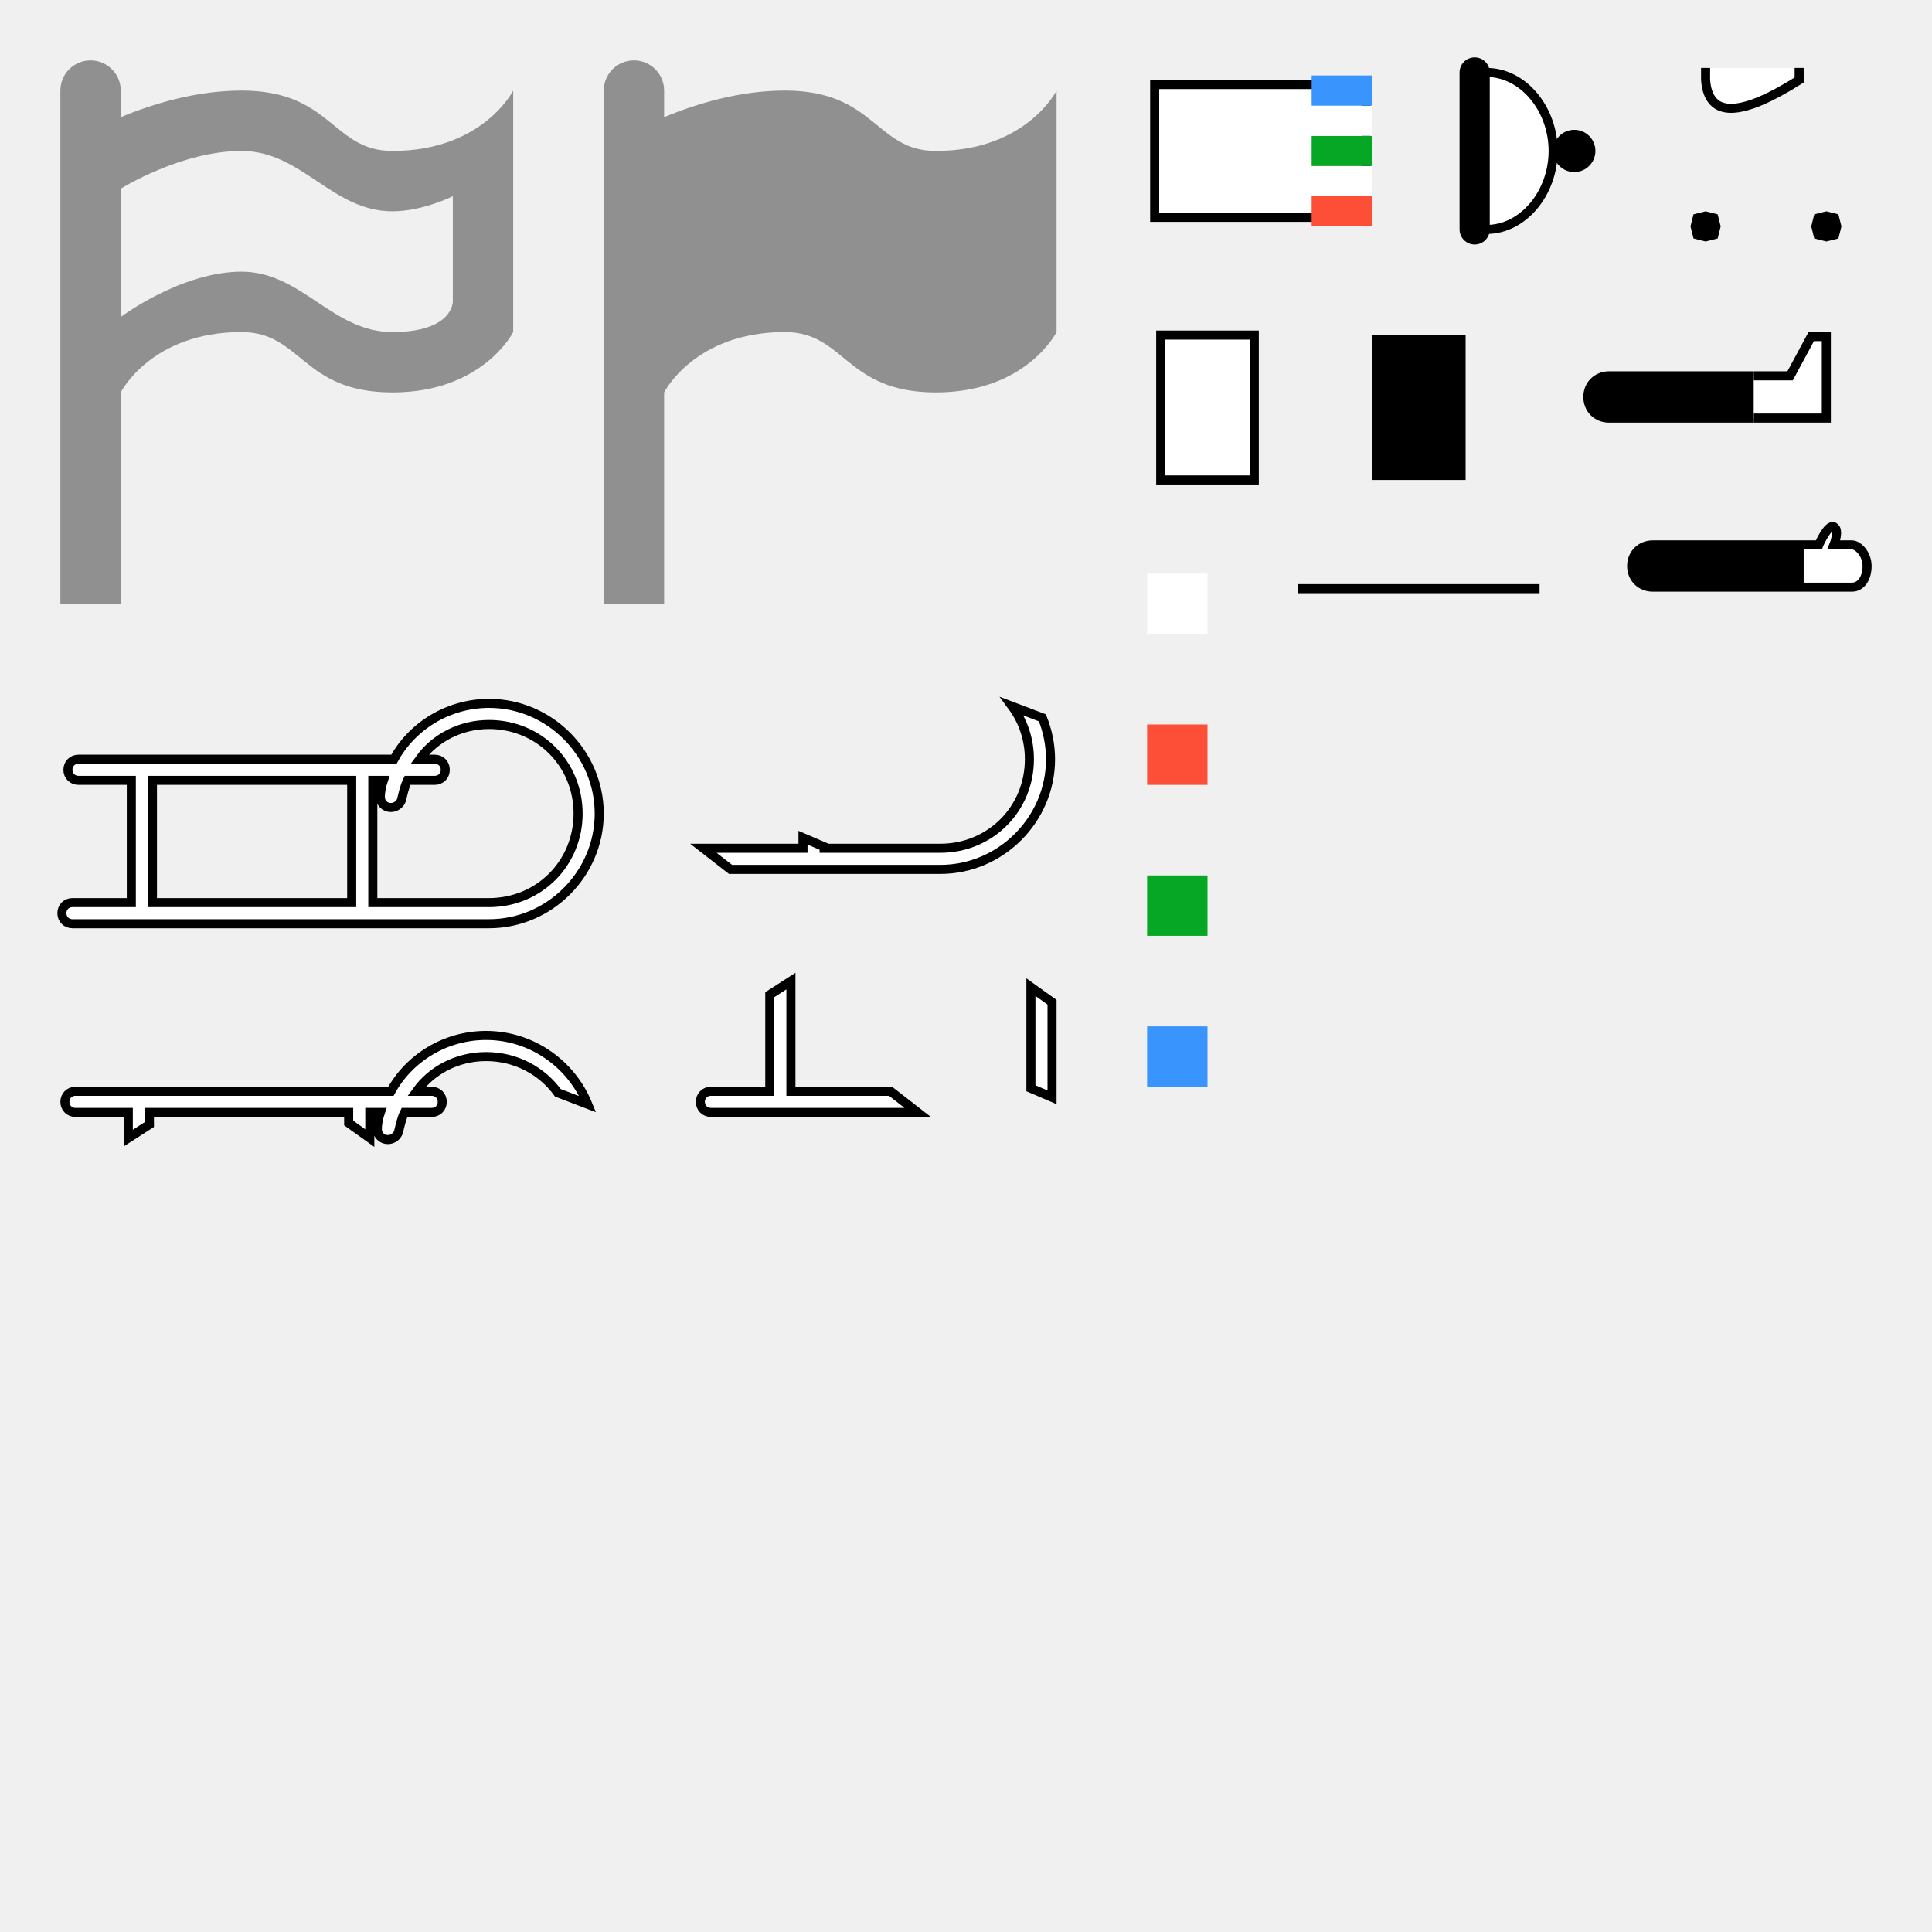
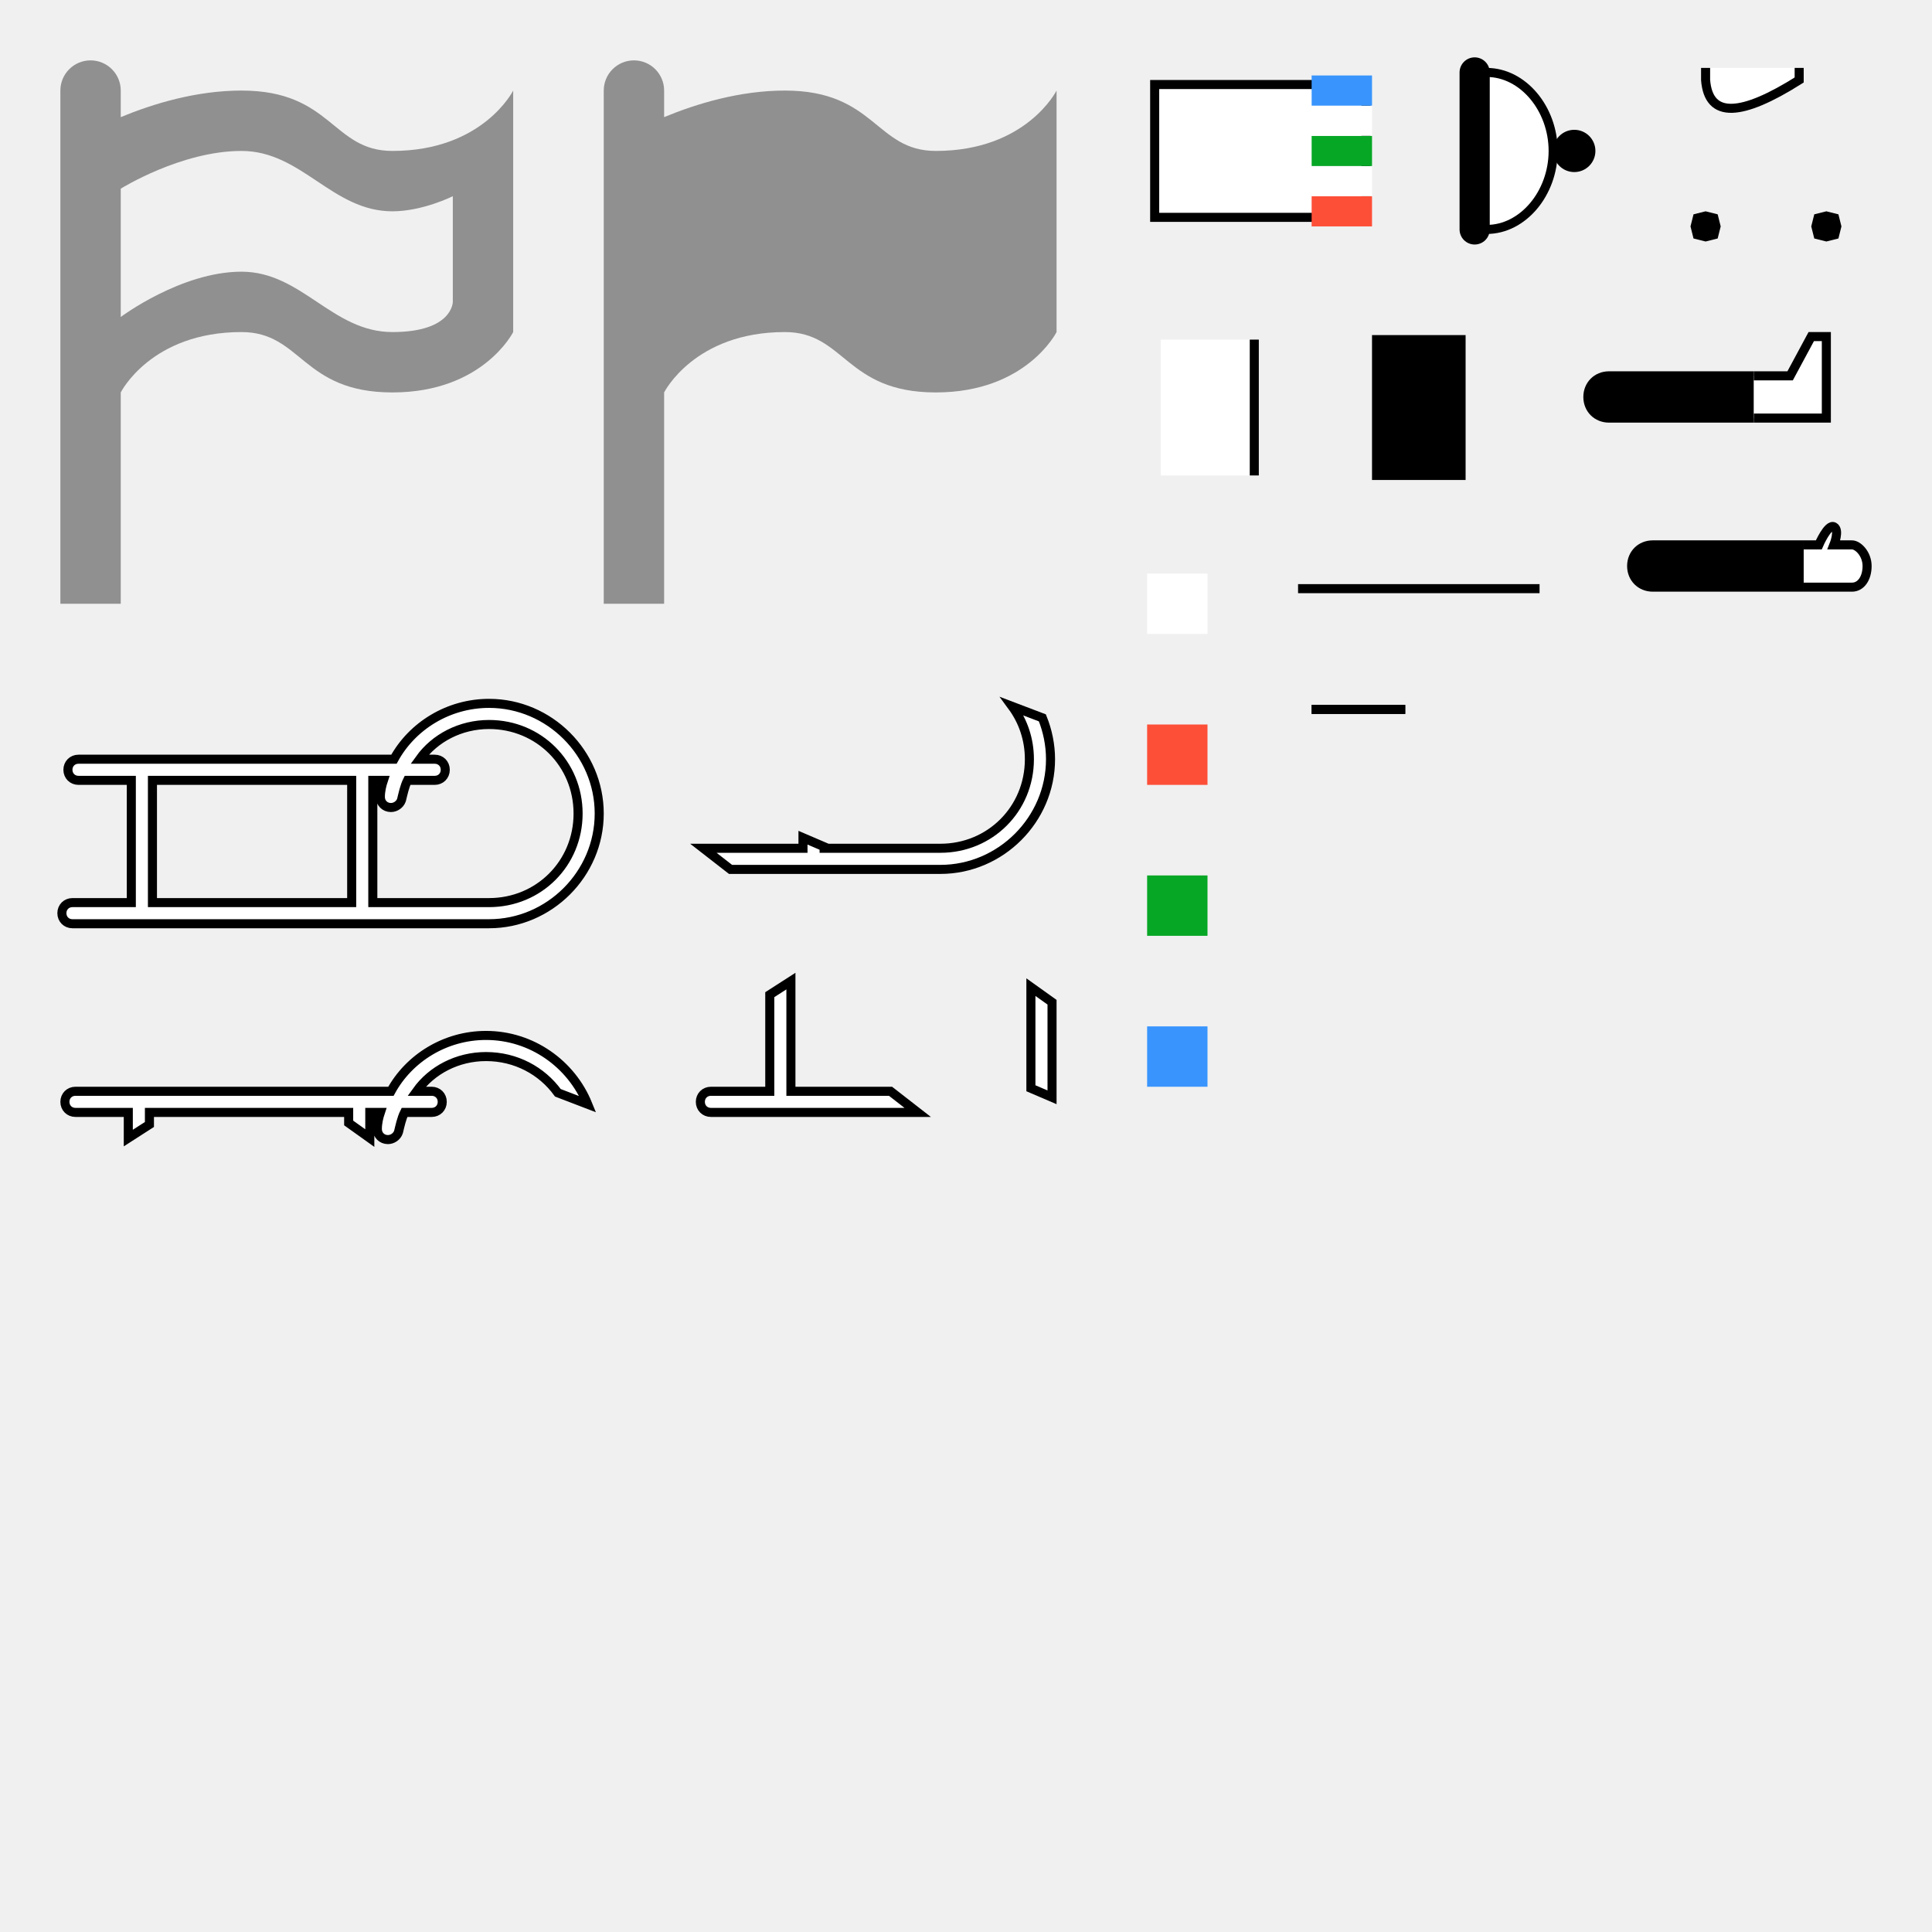
<svg xmlns="http://www.w3.org/2000/svg" xmlns:ns1="https://www.linerider.com" xmlns:xlink="http://www.w3.org/1999/xlink" width="64" height="64" viewBox="0 0 64 64" version="1.1">
  <style type="text/css">
    .lr-bbox {
      display: none;
      stroke-width: 0.2px;
      stroke: blue;
      fill: none;
    }
    .no-fill {
      fill: none;
    }
    .flag {
      fill: rgba(0,0,0,0.4);
    }
    .outline {
      stroke: black;
      stroke-width: 0.3;
    }
    .skin {
      fill: white;
    }
    .hair {
      fill: black;
    }
    .eye {
      fill: black;
    }
    .torso {
      fill: white;
    }
    .neck .odd {
      fill: white;
    }
    .scarf0 {
      fill: white;
    }
    .scarf1 {
      fill: #FD4F38;
    }
    .scarf3 {
      fill: #06A725;
    }
    .scarf5 {
      fill: #3995FD;
    }
    .hat .ball {
      fill: black;
    }
    .hat .top {
      fill: white;
    }
    .hat .bottom {
      stroke: black;
      stroke-width: 1;
      stroke-linecap: round;
    }
    .sled {
      fill: white;
    }
    .arm .sleeve {
      fill: black;
    }
    .arm .hand {
      fill: white;
    }
    .leg .pants {
      fill: black;
    }
    .leg .foot {
      fill: white;
    }
  </style>
  <g class="lr-entity" ns1:entity="flag">
    <defs>
      <path id="flag" class="flag" transform="translate(-6 -21)" d="M6,3A1,1 0 0,1 7,4V4.88C8.06,4.44 9.5,4 11,4C14,4 14,6 16,6C19,6 20,4 20,4V12C20,12 19,14 16,14C13,14 13,12 11,12C8,12 7,14 7,14V21H5V4A1,1 0 0,1 6,3Z" />
      <path id="start-flag" class="flag" transform="translate(-6 -21)" d="M6,3A1,1 0 0,1 7,4V4.88C8.06,4.44 9.5,4 11,4C14,4 14,6 16,6C19,6 20,4 20,4V12C20,12 19,14 16,14C13,14 13,12 11,12C8,12 7,14 7,14V21H5V4A1,1 0 0,1 6,3M7,7.25V11.5C7,11.5 9,10 11,10C13,10 14,12 16,12C18,12 18,11 18,11V7.5C18,7.5 17,8 16,8C14,8 13,6 11,6C9,6 7,7.25 7,7.25Z" />
    </defs>
    <g class="lr-sprite" ns1:anchor="START_FLAG">
      <use class="lr-anchor" x="3" y="20" xlink:href="#start-flag" />
      <rect class="lr-bbox" x="1" y="1" width="17" height="20" />
    </g>
    <g class="lr-sprite" ns1:anchor="FLAG">
      <use class="lr-anchor" x="21" y="20" xlink:href="#flag" />
      <rect class="lr-bbox" x="19" y="1" width="17" height="20" />
    </g>
  </g>
  <g class="lr-entity" ns1:entity="rider">
    <defs>
-       <rect id="head" class="outline skin" x="7" y="-2.4" width="3.1" height="4.8" />
+       <g id="head">
+         <rect class="skin" x="7" y="-2.25" width="3.1" height="4.5" />
+         <rect class="hair" x="9.95" y="-2.25" width="0.3" height="4.5" />
+       </g>
+       <rect id="face-outline" class="hair" x="7" y="-0.15" width="3.1" height="0.3" />
      <rect id="hair" y="-2.4" class="fill" width="3.1" height="4.8" />
      <polygon id="eye" points="0.4,-0.4 0,-0.5 -0.4,-0.4 -0.5,0 -0.4,0.4 0,0.5 0.4,0.4 0.5,0" />
      <path id="nose" class="outline skin" d="M 0 -0.25 v 0.4 c 0.1 1.3 1.2 1.2 3.1 0 v -0.4" />
      <g>
        <path id="sled-top" class="sled outline" d="M13.6-2.2c-1.35,0-2.55,0.75-3.15,1.85H0C-0.2-0.35-0.35-0.2-0.35,0S-0.2,0.35,0,0.35h1.75V1.2l0.7-0.45v-0.4h6.6V0.7l0.7,0.5V0.35h0.35C10.05,0.5,10,0.7,10,0.9c0,0.2,0.15,0.35,0.35,0.35c0.15,0,0.3-0.1,0.35-0.25c0.05-0.2,0.1-0.45,0.2-0.65h0.9c0.2,0,0.35-0.15,0.35-0.35S12-0.35,11.8-0.35h-0.5c0.5-0.7,1.35-1.15,2.3-1.15c0.99,0,1.85,0.47,2.38,1.2l0.99,0.38C16.43-1.25,15.12-2.2,13.6-2.2z" />
        <path id="sled-middle" class="sled outline" d="M9.75,1.2L9.05,0.7L9.05,4.05L9.75,4.35z" />
        <path id="sled-tail" class="sled outline" d="M2.45,4.4V0.75L1.75,1.2v3.2H-0.2c-0.2,0-0.35,0.15-0.35,0.35S-0.4,5.1-0.2,5.1h6.85l-0.9-0.7H2.45z" />
        <path id="sled-nose" class="sled outline" d="M15.98-0.3c0.36,0.49,0.57,1.09,0.57,1.75c0,1.65-1.3,2.95-2.95,2.95H9.75V4.35l-0.7-0.3V4.4h-3.3l0.9,0.7h6.95c2,0,3.65-1.65,3.65-3.65c0-0.48-0.1-0.95-0.27-1.37L15.98-0.3z" />
        <path id="sled" class="sled outline" d="M13.6-2.2c-1.35,0-2.55,0.75-3.15,1.85H0C-0.2-0.35-0.35-0.2-0.35,0S-0.2,0.35,0,0.35h1.75V4.4H-0.2c-0.2,0-0.35,0.15-0.35,0.35S-0.4,5.1-0.2,5.1h13.8c2,0,3.65-1.65,3.65-3.65S15.6-2.2,13.6-2.2zM9.05,4.4h-6.6V0.35h6.6V4.4z M13.6,4.4H9.75V0.35h0.35C10.05,0.5,10,0.7,10,0.9c0,0.2,0.15,0.35,0.35,0.35c0.15,0,0.3-0.1,0.35-0.25c0.05-0.2,0.1-0.45,0.2-0.65h0.9c0.2,0,0.35-0.15,0.35-0.35S12-0.35,11.8-0.35h-0.5c0.5-0.7,1.35-1.15,2.3-1.15c1.65,0,2.95,1.3,2.95,2.95C16.55,3.1,15.25,4.4,13.6,4.4z" />
      </g>
      <g id="arm" class="arm outline">
        <path class="sleeve" d="M5,0.7H0c-0.4,0-0.7-0.3-0.7-0.7S-0.4-0.7,0-0.7h5" />
        <path class="hand" d="M5-0.7h0.5c0,0,0.3-0.7,0.5-0.6c0.2,0.1,0,0.6,0,0.6s0.4,0,0.6,0c0.2,0,0.5,0.3,0.5,0.7c0,0.4-0.2,0.7-0.5,0.7c-0.5,0-1.6,0-1.6,0" />
      </g>
      <g id="leg" class="leg outline">
        <path class="pants" d="M4.8-0.7H0c-0.4,0-0.7,0.3-0.7,0.7S-0.4,0.7,0,0.7h4.8" />
        <path class="foot" d="M4.8,0.7h2.4l0-2.7L6.7-2L6-0.7H4.8" />
      </g>
      <g id="body">
        <rect class="torso outline" x="0" y="-2.2" width="7" height="4.4" />
        <g class="neck">
          <rect class="scarf1 even" stroke-width="0" x="5.2" y="1.5" width="2" height="1" />
          <rect class="scarf2 odd" stroke-width="0" x="5.2" y="0.5" width="2" height="1" />
          <rect class="scarf3 even" stroke-width="0" x="5.2" y="-0.5" width="2" height="1" />
          <rect class="scarf4 odd" stroke-width="0" x="5.2" y="-1.5" width="2" height="1" />
          <rect class="scarf5 even" stroke-width="0" x="5.2" y="-2.5" width="2" height="1" />
        </g>
        <g class="hat">
          <path class="top outline" d="M11-2.6h-0.4v5.2H11c1.2,0,2.2-1.2,2.2-2.6S12.2-2.6,11-2.6z" />
          <path class="bottom" d="M10.6-2.6 v5.2" />
          <circle class="ball" cx="13.9" cy="0" r="0.7" />
        </g>
      </g>
      <rect id="scarf0" class="scarf0" x="0" y="-1" width="2" height="2" />
      <rect id="scarf1" class="scarf1" x="0" y="-1" width="2" height="2" />
      <rect id="scarf3" class="scarf3" x="0" y="-1" width="2" height="2" />
      <rect id="scarf5" class="scarf5" x="0" y="-1" width="2" height="2" />
    </defs>
-     <g class="lr-sprite lr-stretch" ns1:anchor="SHOULDER" ns1:lookAt="SCARF_0" id="base-scarf">
+     <g class="lr-sprite" ns1:anchor="SHOULDER" ns1:lookAt="SCARF_0" id="base-scarf">
      <use class="lr-anchor" x="38" y="20" xlink:href="#scarf0" />
      <rect class="lr-bbox" x="37" y="18" width="4" height="4" />
    </g>
    <g class="lr-sprite" ns1:copy="base-scarf" ns1:anchor="SCARF_0" ns1:lookAt="SCARF_1" />
-     <g class="lr-sprite lr-stretch" ns1:anchor="SCARF_1" ns1:lookAt="SCARF_2">
+     <g class="lr-sprite" ns1:anchor="SCARF_1" ns1:lookAt="SCARF_2">
      <use class="lr-anchor" x="38" y="25" xlink:href="#scarf1" />
      <rect class="lr-bbox" x="37" y="23" width="4" height="4" />
    </g>
    <g class="lr-sprite" ns1:copy="base-scarf" ns1:anchor="SCARF_2" ns1:lookAt="SCARF_3" />
-     <g class="lr-sprite lr-stretch" ns1:anchor="SCARF_3" ns1:lookAt="SCARF_4">
+     <g class="lr-sprite" ns1:anchor="SCARF_3" ns1:lookAt="SCARF_4">
      <use class="lr-anchor" x="38" y="30" xlink:href="#scarf3" />
      <rect class="lr-bbox" x="37" y="28" width="4" height="4" />
    </g>
    <g class="lr-sprite" ns1:copy="base-scarf" ns1:anchor="SCARF_4" ns1:lookAt="SCARF_5" />
-     <g class="lr-sprite lr-stretch" ns1:anchor="SCARF_5" ns1:lookAt="SCARF_6">
+     <g class="lr-sprite" ns1:anchor="SCARF_5" ns1:lookAt="SCARF_6">
      <use class="lr-anchor" x="38" y="35" xlink:href="#scarf5" />
      <rect class="lr-bbox" x="37" y="33" width="4" height="4" />
    </g>
    <g class="lr-sprite" ns1:anchor="PEG" ns1:lookAt="STRING">
      <use class="lr-anchor" x="2.5" y="36.5" xlink:href="#sled-top-base" />
      <defs>
        <use id="sled-top-base" xlink:href="#sled-top">
          <animate repeatCount="indefinite" begin="ba.end" dur="2s" ns1:param="broken" attributeName="opacity" values="0; 1; 1" keyTimes="0; 0.01; 1" />
        </use>
      </defs>
      <rect class="lr-bbox" x="1" y="33" width="20" height="6" />
    </g>
    <g class="lr-sprite" ns1:anchor="PEG" ns1:lookAt="STRING">
      <use class="lr-anchor" x="25.1" y="32" xlink:href="#sled-middle-base" />
      <defs>
        <use id="sled-middle-base" xlink:href="#sled-middle">
          <animateTransform attributeName="transform" additive="sum" repeatCount="indefinite" begin="ba.end" dur="2s" ns1:param="broken" type="rotate" values="0 9.5 0.7; 0 9.5 0.7; 75 9.5 0.7" keyTimes="0; 0.02; 1" />
          <animate repeatCount="indefinite" begin="ba.end" dur="2s" ns1:param="broken" attributeName="opacity" values="0; 1; 1" keyTimes="0; 0.01; 1" />
        </use>
      </defs>
      <rect class="lr-bbox" x="33" y="31" width="3" height="7" />
    </g>
    <g class="lr-sprite" ns1:anchor="PEG" ns1:lookAt="STRING">
      <use class="lr-anchor" x="23.75" y="31.75" xlink:href="#sled-tail-base" />
      <defs>
        <use id="sled-tail-base" xlink:href="#sled-tail">
          <animateTransform attributeName="transform" additive="sum" repeatCount="indefinite" begin="ba.end" dur="2s" ns1:param="broken" type="rotate" values="0 -1 3; 0 -1 3; -20 -1 3" keyTimes="0; 0.02; 1" />
          <animate repeatCount="indefinite" begin="ba.end" dur="2s" ns1:param="broken" attributeName="opacity" values="0; 1; 1" keyTimes="0; 0.01; 1" />
        </use>
      </defs>
      <rect class="lr-bbox" x="22" y="31" width="10" height="7" />
    </g>
    <g class="lr-sprite" ns1:anchor="PEG" ns1:lookAt="STRING">
      <use class="lr-anchor" x="17.55" y="23.7" xlink:href="#sled-nose-base" />
      <defs>
        <use id="sled-nose-base" xlink:href="#sled-nose">
          <animateTransform attributeName="transform" additive="sum" repeatCount="indefinite" begin="ba.end" dur="2s" ns1:param="broken" type="rotate" values="0 16 0; 0 16 0; 17 16 0" keyTimes="0; 0.02; 1" />
          <animate repeatCount="indefinite" begin="ba.end" dur="2s" ns1:param="broken" attributeName="opacity" values="0; 1; 1" keyTimes="0; 0.01; 1" />
        </use>
      </defs>
      <rect class="lr-bbox" x="22" y="22" width="14" height="8" />
    </g>
    <g class="lr-sprite" ns1:anchor="PEG" ns1:lookAt="STRING" ns1:cam="sled">
      <use class="lr-anchor" x="2.6" y="25.5" xlink:href="#sled-base" />
      <defs>
        <use id="sled-base" xlink:href="#sled">
          <animate repeatCount="indefinite" begin="ba.end" dur="2s" ns1:param="broken" attributeName="opacity" values="1; 1; 0; 0" keyTimes="0; 0.01; 0.02; 1" />
        </use>
      </defs>
      <rect class="lr-bbox" x="1" y="22" width="20" height="10" />
    </g>
    <g class="lr-sprite lr-stretch" ns1:anchor="LHAND" ns1:lookAt="STRING" id="base-string">
      <use class="lr-anchor" x="43" y="19.5" xlink:href="#string" />
      <defs>
        <line id="string" x1="0" y1="0" x2="8" y2="0" stroke-width="0.3" stroke="black">
          <animateTransform attributeName="transform" additive="sum" repeatCount="indefinite" begin="ba.end" dur="2s" ns1:param="crashed" type="translate" values="0 0; 8 0" keyTimes="0; 1" />
          <animateTransform attributeName="transform" additive="sum" repeatCount="indefinite" begin="ba.end" dur="2s" ns1:param="crashed" type="scale" values="1 1; 0 1" keyTimes="0; 1" />
        </line>
      </defs>
      <rect class="lr-bbox" x="42" y="18" width="10" height="3" />
    </g>
    <g class="lr-sprite" ns1:anchor="SHOULDER" ns1:lookAt="LHAND" id="base-arm" ns1:cam="rider">
      <use class="lr-anchor" x="54.75" y="18.75" xlink:href="#arm" />
      <rect class="lr-bbox" x="53" y="16" width="10" height="5" />
    </g>
    <g class="lr-sprite" ns1:anchor="BUTT" ns1:lookAt="LFOOT" id="base-leg" ns1:cam="rider">
      <use class="lr-anchor" x="53.3" y="13.15" xlink:href="#leg" />
      <rect class="lr-bbox" x="51" y="10" width="11" height="5" />
    </g>
    <g class="lr-sprite" ns1:copy="base-leg" ns1:anchor="BUTT" ns1:lookAt="RFOOT" ns1:cam="rider" />
    <g class="lr-sprite" ns1:anchor="BUTT" ns1:lookAt="SHOULDER">
      <use class="lr-anchor" x="31.45" y="13.5" xlink:href="#head" />
      <rect class="lr-bbox" x="37" y="10" width="6" height="7" />
    </g>
    <g class="lr-sprite" ns1:anchor="BUTT" ns1:lookAt="SHOULDER">
-       <use class="lr-anchor" x="38.45" y="13.5" xlink:href="#hair-base" />
-       <defs>
-         <use id="hair-base" xlink:href="#hair" transform="translate(7 0)">
-           <animateTransform attributeName="transform" additive="sum" repeatCount="indefinite" begin="ba.end" dur="8s" ns1:param="rotation" type="translate" values="0 0; 0 -2.4; 0 2.4; 0 0" keyTimes="0; 0.45; 0.55; 1" />
-           <animateTransform attributeName="transform" additive="sum" repeatCount="indefinite" begin="ba.end" dur="8s" ns1:param="rotation" type="scale" values="1 1; 1 0; 1 0; 1 1" keyTimes="0; 0.45; 0.55; 1" />
-         </use>
-       </defs>
-       <rect class="lr-bbox" x="44" y="10" width="6" height="7" />
+       <use class="lr-anchor" x="36.45" y="23.5" xlink:href="#left-face-outline" />
+       <defs>
+         <use id="left-face-outline" xlink:href="#face-outline">
+           <animateTransform attributeName="transform" additive="sum" repeatCount="indefinite" begin="ba.end" dur="8s" ns1:param="rotation" type="translate" values="0 -2.4; 0 -2.4; 0 -2.25; 0 -2.25; 0 -2.4" keyTimes="0; 0.5; 0.55; 0.95; 1" />
+           <animateTransform attributeName="transform" additive="sum" repeatCount="indefinite" begin="ba.end" dur="8s" ns1:param="rotation" type="scale" values="1 1; 1 1; 1 0; 1 0; 1 1" keyTimes="0; 0.5; 0.55; 0.95; 1" />
+         </use>
+       </defs>
+       <rect class="lr-bbox" x="42" y="22" width="6" height="3" />
+     </g>
+     <g class="lr-sprite" ns1:anchor="BUTT" ns1:lookAt="SHOULDER">
+       <use class="lr-anchor" x="36.45" y="23.5" xlink:href="#right-face-outline" />
+       <defs>
+         <use id="right-face-outline" xlink:href="#face-outline">
+           <animateTransform attributeName="transform" additive="sum" repeatCount="indefinite" begin="ba.end" dur="8s" ns1:param="rotation" type="translate" values="0 2.4; 0 2.25; 0 2.25; 0 2.4; 0 2.4" keyTimes="0; 0.05; 0.45; 0.5; 1" />
+           <animateTransform attributeName="transform" additive="sum" repeatCount="indefinite" begin="ba.end" dur="8s" ns1:param="rotation" type="scale" values="1 1; 1 0; 1 0; 1 1; 1 1" keyTimes="0; 0.05; 0.45; 0.5; 1" />
+         </use>
+       </defs>
+       <rect class="lr-bbox" x="42" y="22" width="6" height="3" />
    </g>
    <g class="lr-sprite" ns1:anchor="BUTT" ns1:lookAt="SHOULDER">
      <use class="lr-anchor" x="49.5" y="2.5" xlink:href="#nose-base" />
      <defs>
        <use id="nose-base" xlink:href="#nose" transform="translate(7 0)">
          <animateTransform attributeName="transform" additive="sum" repeatCount="indefinite" begin="ba.end" dur="8s" ns1:param="rotation" type="translate" values="0 2.25; 0 2.25; 0 -2.25; 0 -2.25" keyTimes="0; 0.5; 0.5; 1" />
          <animateTransform attributeName="transform" additive="sum" repeatCount="indefinite" begin="ba.end" dur="8s" ns1:param="rotation" type="scale" values="1 0; 1 1; 1 0; 1 0; 1 -1; 1 0" keyTimes="0; 0.25; 0.5; 0.5; 0.75; 1" />
        </use>
      </defs>
      <rect class="lr-bbox" x="55" y="1" width="6" height="4" />
    </g>
    <g class="lr-sprite" ns1:anchor="BUTT" ns1:lookAt="SHOULDER">
      <use class="lr-anchor" x="56.5" y="7.5" xlink:href="#left-eye" />
      <defs>
        <use id="left-eye" xlink:href="#eye">
          <animateTransform attributeName="transform" additive="sum" repeatCount="indefinite" begin="ba.end" dur="8s" ns1:param="rotation" type="translate" values="8.5 4; 8.5 -6.4" keyTimes="0; 1" />
          <animateTransform attributeName="transform" additive="sum" repeatCount="indefinite" begin="ba.end" dur="8s" ns1:param="rotation" type="translate" values="0 -0.5; 0 -0.5; 0 0.5; 0 0.5" keyTimes="0; 0.5; 0.5; 1" />
          <animateTransform attributeName="transform" additive="sum" repeatCount="indefinite" begin="ba.end" dur="8s" ns1:param="rotation" type="scale" values="1 0; 1 0; 1 1; 1 1; 1 0; 1 0" keyTimes="0; 0.09; 0.16; 0.56; 0.73; 1" />
          <animateTransform attributeName="transform" additive="sum" repeatCount="indefinite" begin="ba.end" dur="8s" ns1:param="rotation" type="translate" values="0 0.5; 0 0.5; 0 -0.5; 0 -0.5" keyTimes="0; 0.5; 0.5; 1" />
          <animateTransform attributeName="transform" additive="sum" repeatCount="indefinite" begin="ba.end" dur="1s" ns1:param="blinking" type="scale" values="1 1; 0.5 1.3" keyTimes="0; 1" />
        </use>
      </defs>
      <rect class="lr-bbox" x="55" y="6" width="3" height="3" />
    </g>
    <g class="lr-sprite" ns1:anchor="BUTT" ns1:lookAt="SHOULDER">
      <use class="lr-anchor" x="60.5" y="7.5" xlink:href="#right-eye" />
      <defs>
        <use id="right-eye" xlink:href="#eye">
          <animateTransform attributeName="transform" additive="sum" repeatCount="indefinite" begin="ba.end" dur="8s" ns1:param="rotation" type="translate" values="8.5 6.4; 8.5 -4" keyTimes="0; 1" />
          <animateTransform attributeName="transform" additive="sum" repeatCount="indefinite" begin="ba.end" dur="8s" ns1:param="rotation" type="translate" values="0 -0.5; 0 -0.5; 0 0.5; 0 0.5" keyTimes="0; 0.5; 0.5; 1" />
          <animateTransform attributeName="transform" additive="sum" repeatCount="indefinite" begin="ba.end" dur="8s" ns1:param="rotation" type="scale" values="1 0; 1 0; 1 1; 1 1; 1 0; 1 0" keyTimes="0; 0.27; 0.44; 0.84; 0.91; 1" />
          <animateTransform attributeName="transform" additive="sum" repeatCount="indefinite" begin="ba.end" dur="8s" ns1:param="rotation" type="translate" values="0 0.5; 0 0.5; 0 -0.5; 0 -0.5" keyTimes="0; 0.5; 0.5; 1" />
          <animateTransform attributeName="transform" additive="sum" repeatCount="indefinite" begin="ba.end" dur="1s" ns1:param="blinking" type="scale" values="1 1; 0.5 1.3" keyTimes="0; 1" />
        </use>
      </defs>
      <rect class="lr-bbox" x="59" y="6" width="3" height="3" />
    </g>
+     <g class="lr-sprite" ns1:anchor="BUTT" ns1:lookAt="SHOULDER">
+       <use class="lr-anchor" x="38.45" y="13.5" xlink:href="#hair-base" />
+       <defs>
+         <use id="hair-base" xlink:href="#hair" transform="translate(7 0)">
+           <animateTransform attributeName="transform" additive="sum" repeatCount="indefinite" begin="ba.end" dur="8s" ns1:param="rotation" type="translate" values="0 0; 0 -2.4; 0 2.4; 0 0" keyTimes="0; 0.45; 0.55; 1" />
+           <animateTransform attributeName="transform" additive="sum" repeatCount="indefinite" begin="ba.end" dur="8s" ns1:param="rotation" type="scale" values="1 1; 1 0; 1 0; 1 1" keyTimes="0; 0.45; 0.55; 1" />
+         </use>
+       </defs>
+       <rect class="lr-bbox" x="44" y="10" width="6" height="7" />
+     </g>
    <g class="lr-sprite" ns1:anchor="BUTT" ns1:lookAt="SHOULDER" ns1:cam="rider">
      <use class="lr-anchor" x="38.25" y="5" xlink:href="#body" />
      <rect class="lr-bbox" x="37" y="1" width="17" height="8" />
    </g>
    <g class="lr-sprite" ns1:copy="base-string" ns1:anchor="RHAND" ns1:lookAt="STRING" />
    <g class="lr-sprite" ns1:copy="base-arm" ns1:anchor="SHOULDER" ns1:lookAt="RHAND" />
  </g>
</svg>
